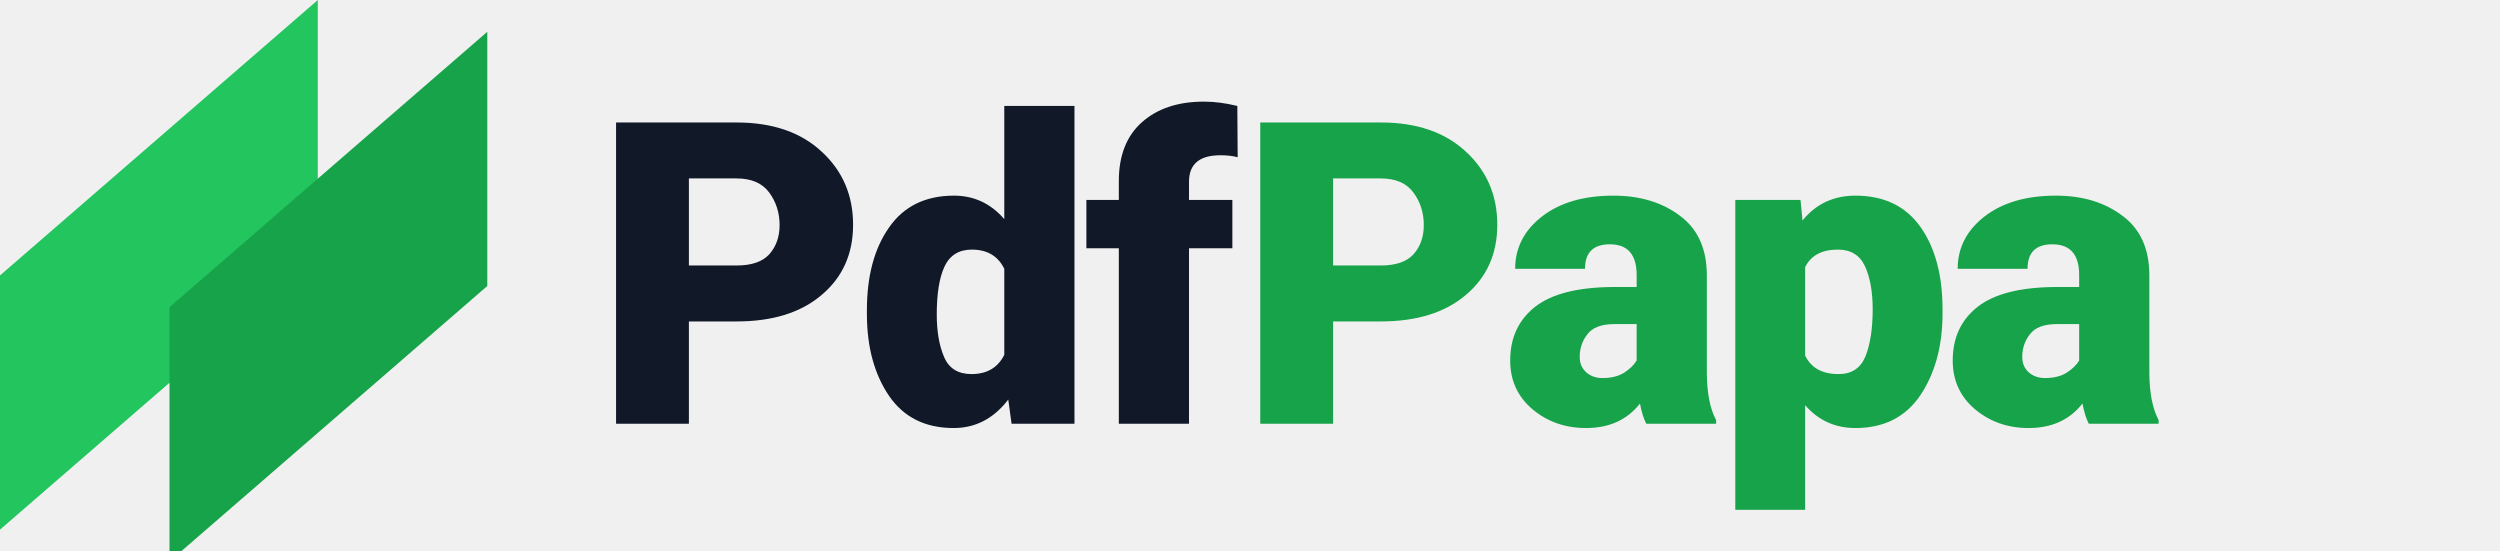
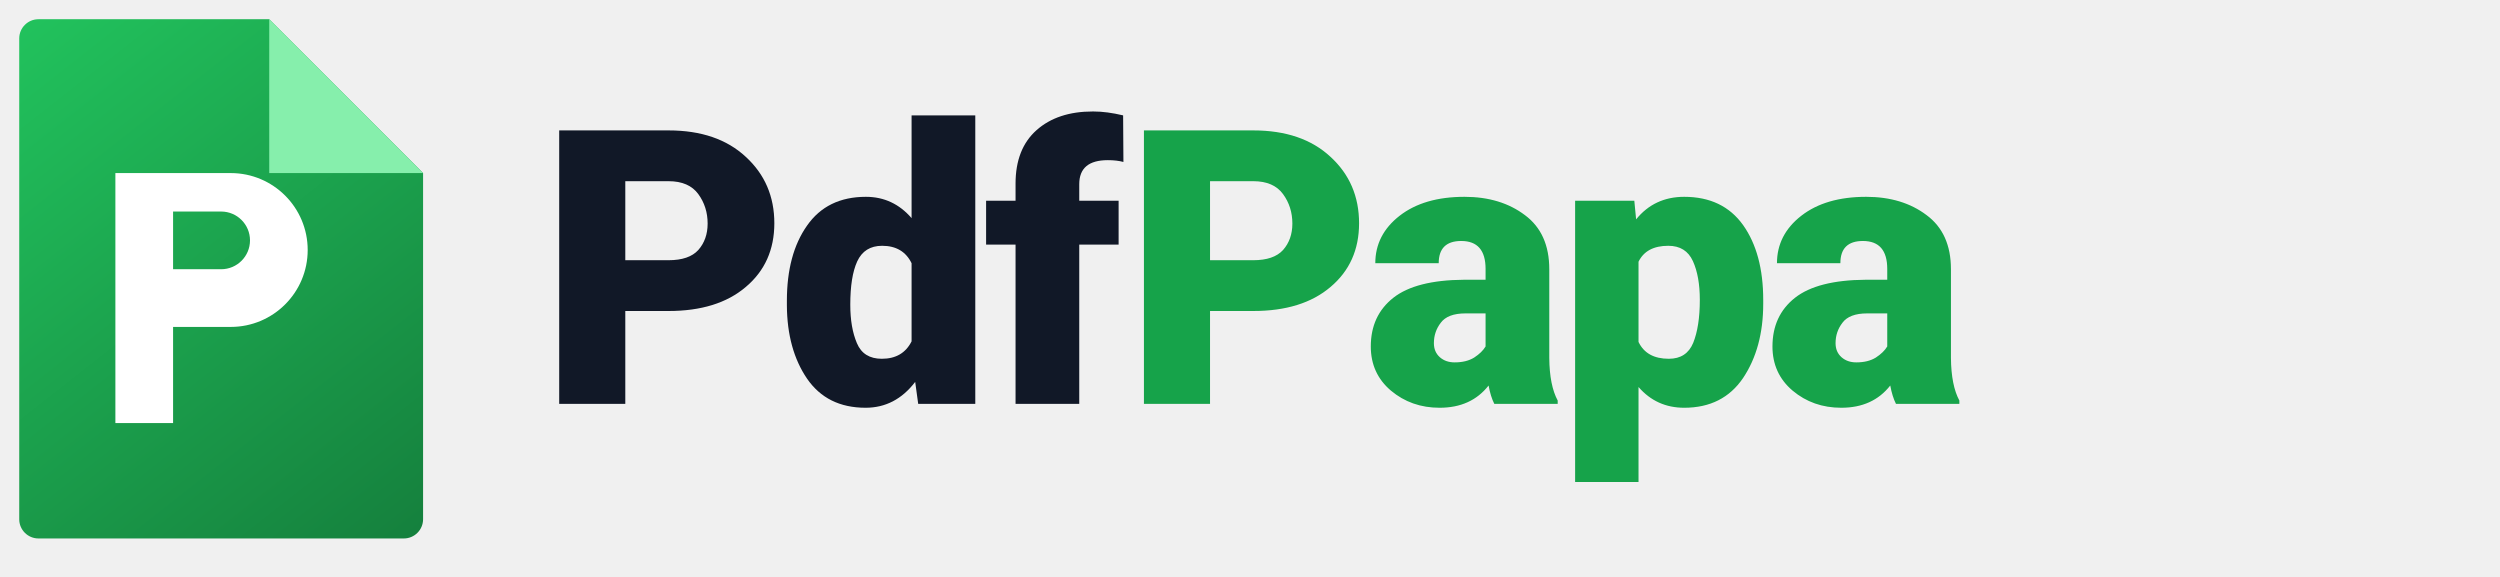
- <svg xmlns="http://www.w3.org/2000/svg" width="118" height="26" viewBox="0 0 118 26" fill="none">
-   <path d="M0 13L15 0V12L0 25V13Z" fill="#22c55e" />
-   <path d="M8 14.5L23 1.5V13.5L8 26.5V14.5Z" fill="#16a34a" />
-   <text x="28" y="20" font-family="system-ui, -apple-system, BlinkMacSystemFont, 'Segoe UI', Roboto, sans-serif" font-size="20" font-weight="800" letter-spacing="-0.5px" fill="#111827">Pdf<tspan fill="#16a34a">Papa</tspan>
+ <svg xmlns="http://www.w3.org/2000/svg" width="130" height="30" viewBox="0 0 130 30" fill="none">
+   <defs>
+     <linearGradient id="pdfpapa-wordmark-light" x1="0" y1="0" x2="22" y2="28" gradientUnits="userSpaceOnUse">
+       <stop stop-color="#22c55e" />
+       <stop offset="1" stop-color="#15803d" />
+     </linearGradient>
+   </defs>
+   <path d="M2 1C1.448 1 1 1.448 1 2V27C1 27.552 1.448 28 2 28H21C21.552 28 22 27.552 22 27V9L14 1H2Z" fill="url(#pdfpapa-wordmark-light)" />
+   <path d="M14 1V9H22L14 1Z" fill="#86efac" />
+   <path d="M6 9H12C14.209 9 16 10.791 16 13C16 15.209 14.209 17 12 17H9V22H6V9ZM9 12V14H11.5C12.328 14 13 13.328 13 12.5C13 11.672 12.328 11 11.5 11H9V12Z" fill="#ffffff" />
+   <text x="28" y="21" font-family="system-ui, -apple-system, BlinkMacSystemFont, 'Segoe UI', Roboto, sans-serif" font-size="20" font-weight="800" letter-spacing="-0.5px" fill="#111827">Pdf<tspan fill="#16a34a">Papa</tspan>
  </text>
</svg>
